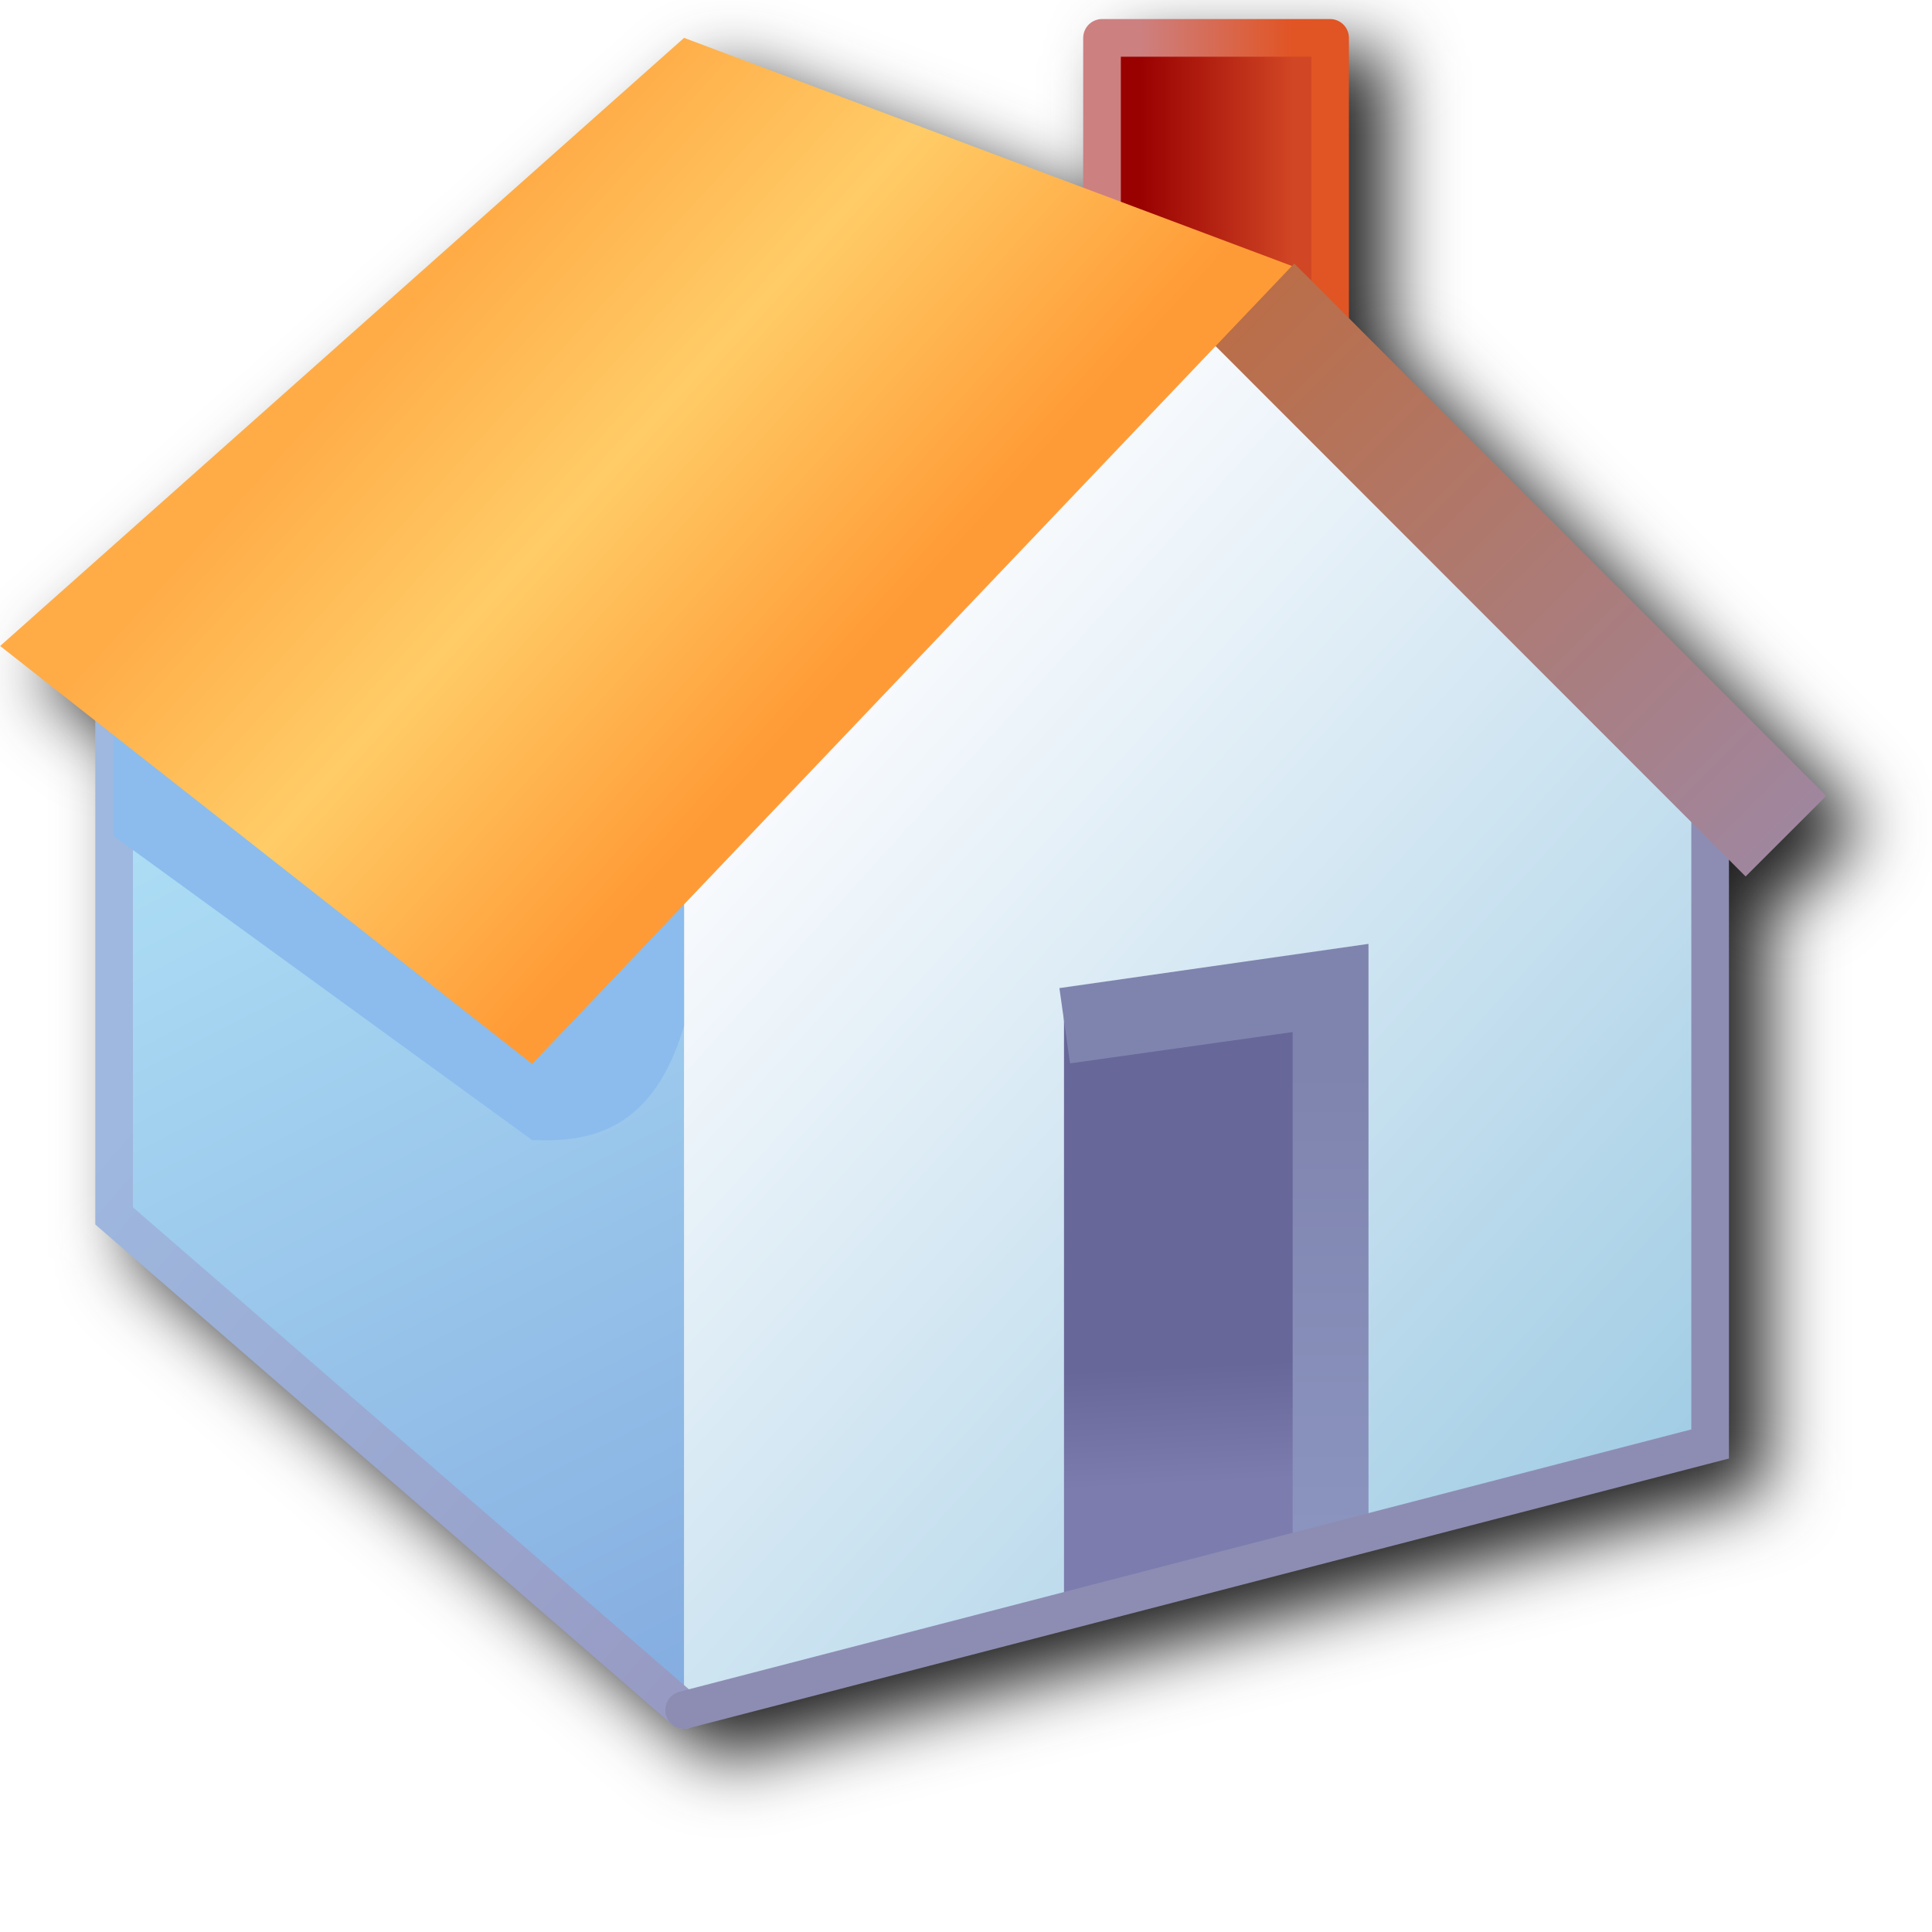
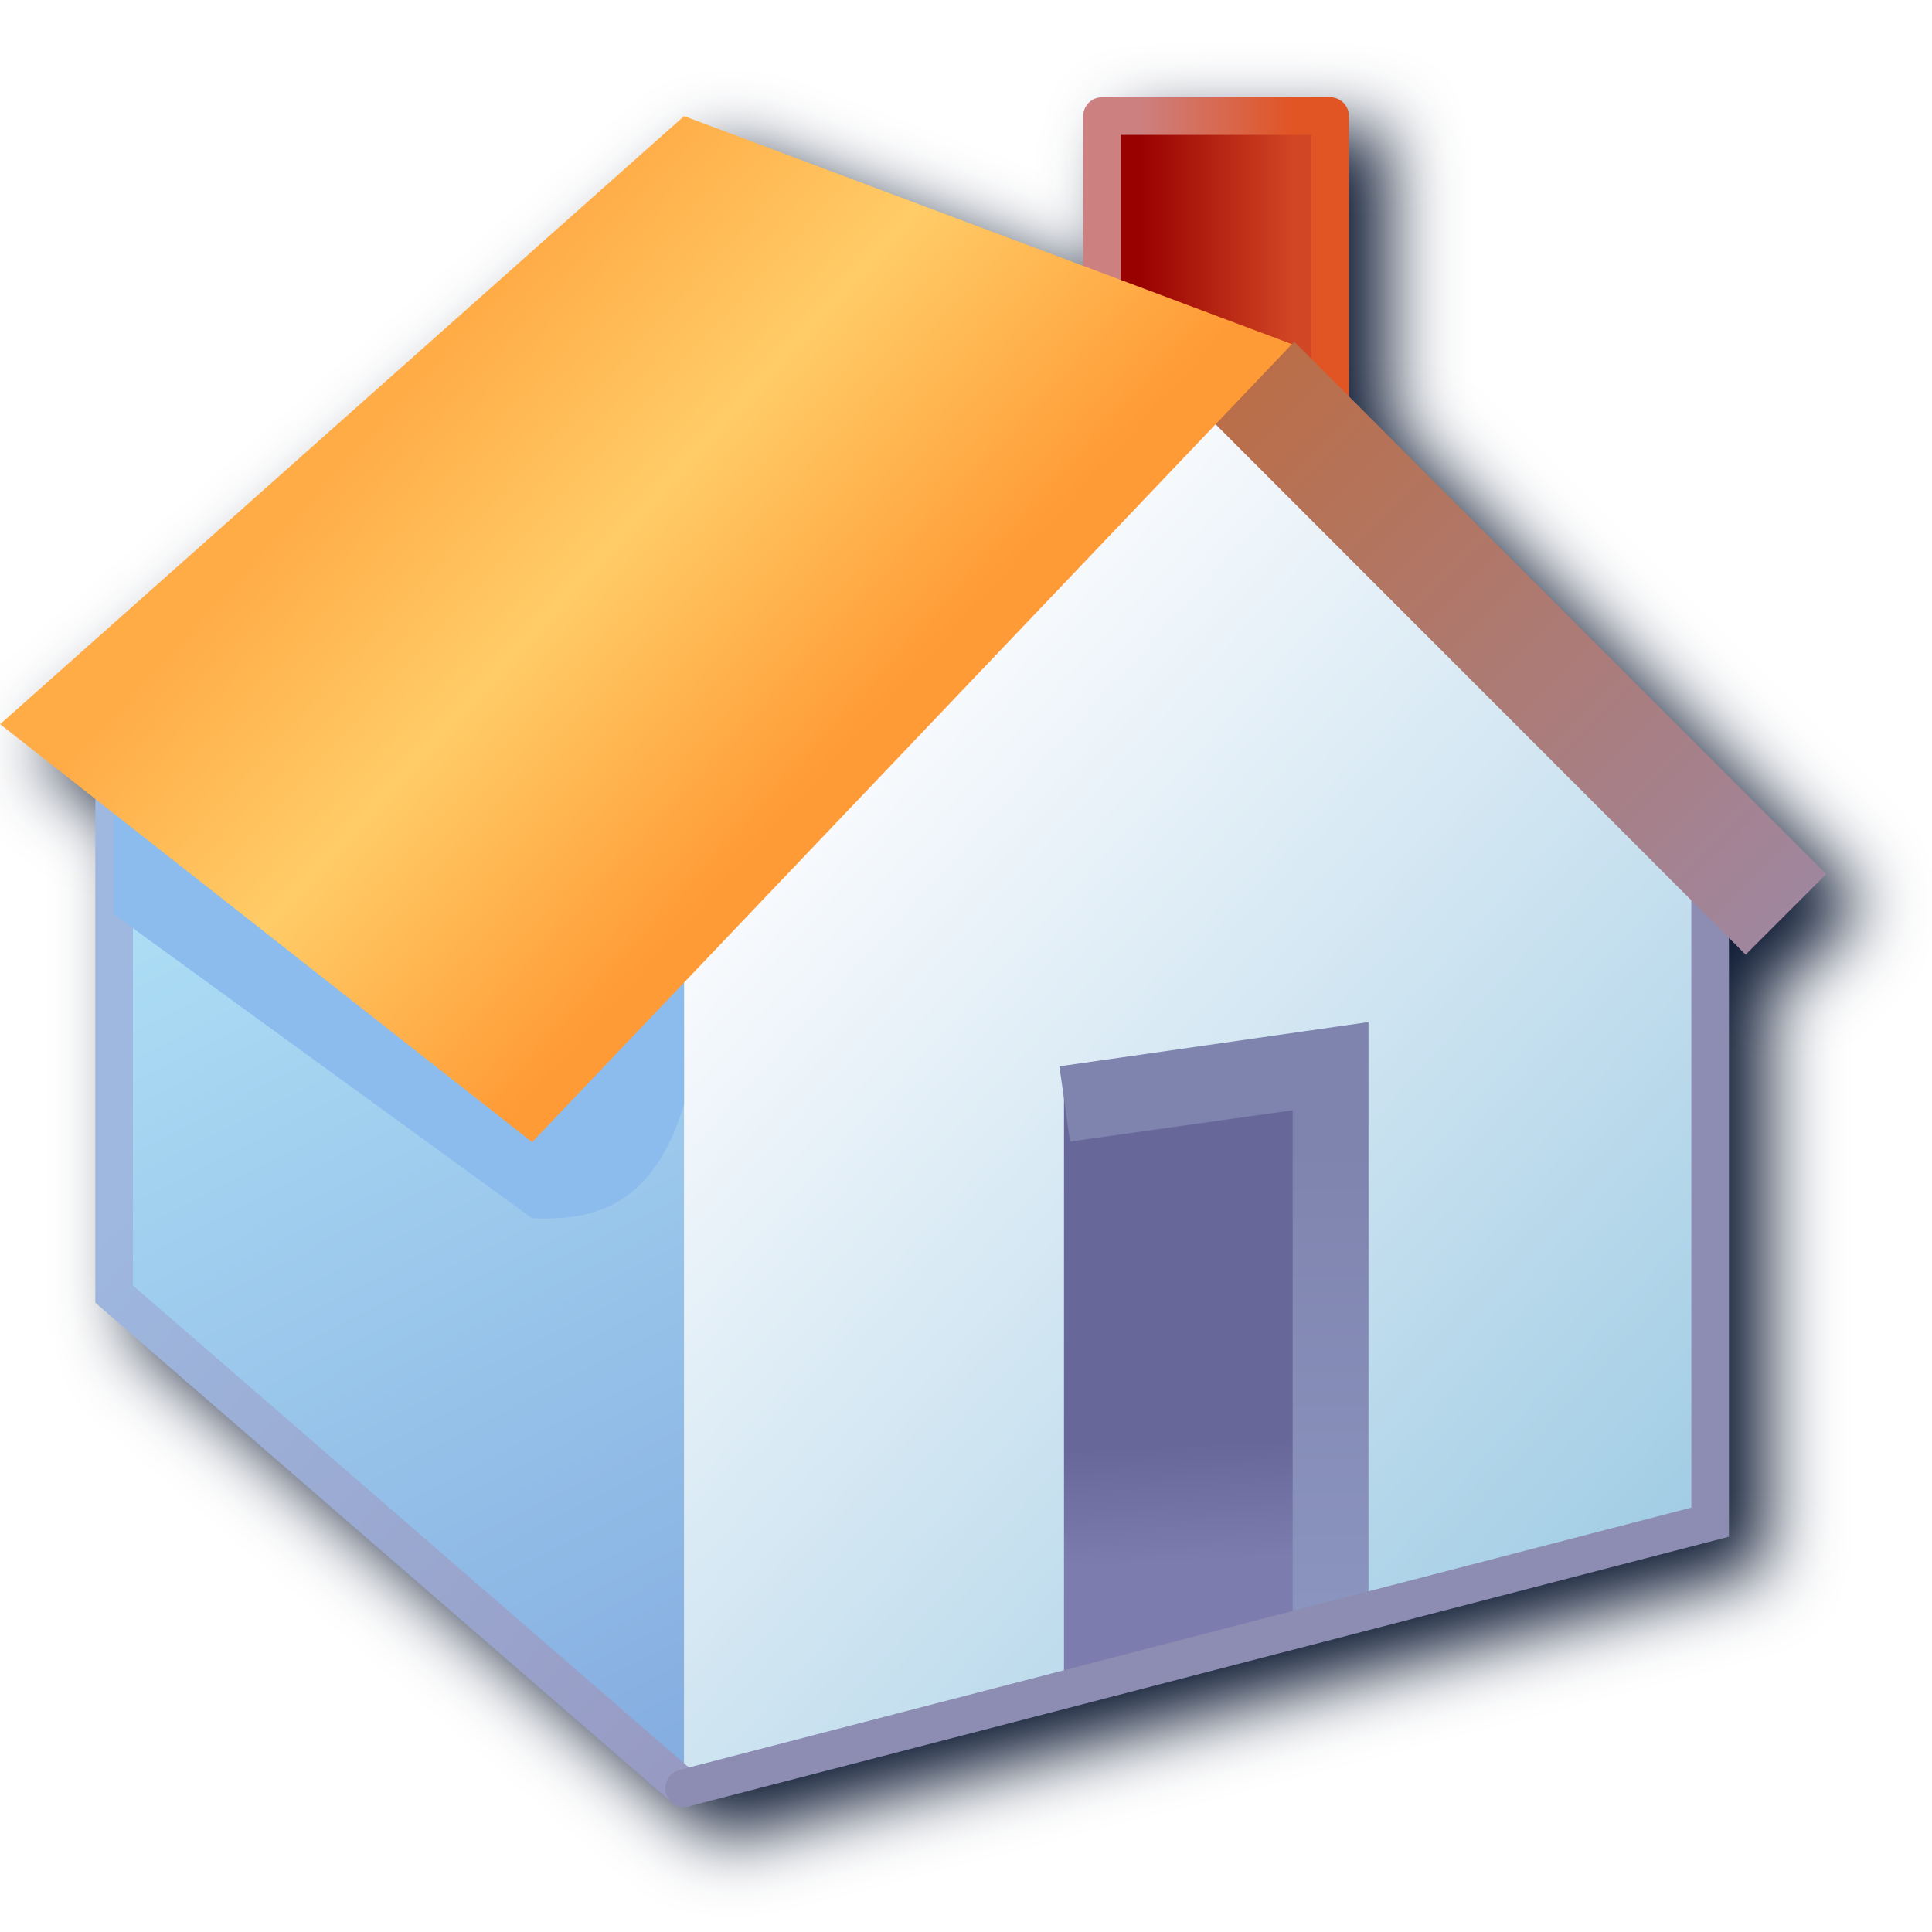
<svg xmlns="http://www.w3.org/2000/svg" xmlns:xlink="http://www.w3.org/1999/xlink" width="256" height="256" viewBox="0 0 256 256" version="1.1" id="svg8">
  <defs id="defs2">
    <linearGradient id="linearGradient1412">
      <stop id="stop1408" offset="0" style="stop-color:#cd8080;stop-opacity:1" />
      <stop id="stop1410" offset="1" style="stop-color:#e15424;stop-opacity:1" />
    </linearGradient>
    <linearGradient id="linearGradient1404">
      <stop id="stop1400" offset="0" style="stop-color:#990101;stop-opacity:1" />
      <stop id="stop1402" offset="1" style="stop-color:#d14624;stop-opacity:1" />
    </linearGradient>
    <linearGradient id="linearGradient1390">
      <stop id="stop1386" offset="0" style="stop-color:#ba6e48;stop-opacity:1" />
      <stop id="stop1388" offset="1" style="stop-color:#a0869e;stop-opacity:1" />
    </linearGradient>
    <linearGradient id="linearGradient1362">
      <stop id="stop1358" offset="0" style="stop-color:#9eb8df;stop-opacity:1" />
      <stop id="stop1360" offset="1" style="stop-color:#979ac3;stop-opacity:1" />
    </linearGradient>
    <linearGradient id="linearGradient1352">
      <stop id="stop1348" offset="0" style="stop-color:#84ace0;stop-opacity:1" />
      <stop id="stop1350" offset="1" style="stop-color:#b5e8f9;stop-opacity:1" />
    </linearGradient>
    <linearGradient id="linearGradient1330">
      <stop id="stop1326" offset="0" style="stop-color:#676799;stop-opacity:1;" />
      <stop id="stop1328" offset="1" style="stop-color:#7c7cae;stop-opacity:1" />
    </linearGradient>
    <linearGradient id="linearGradient1322">
      <stop id="stop1318" offset="0" style="stop-color:#7f84ae;stop-opacity:1" />
      <stop id="stop1320" offset="1" style="stop-color:#8b95c0;stop-opacity:1" />
    </linearGradient>
    <linearGradient id="linearGradient1297">
      <stop id="stop1293" offset="0" style="stop-color:#a0cce4;stop-opacity:1" />
      <stop id="stop1295" offset="1" style="stop-color:#f8fafd;stop-opacity:1" />
    </linearGradient>
    <linearGradient id="linearGradient1269">
      <stop id="stop1265" offset="0" style="stop-color:#ffac47;stop-opacity:1" />
      <stop style="stop-color:#ffcc67;stop-opacity:1" offset="0.452" id="stop1273" />
      <stop id="stop1267" offset="1" style="stop-color:#ff9b36;stop-opacity:1" />
    </linearGradient>
    <linearGradient gradientTransform="translate(11.27071,0.2065388)" gradientUnits="userSpaceOnUse" y2="5.085" x2="-9.154" y1="3.762" x1="-10.609" id="linearGradient1271" xlink:href="#linearGradient1269" />
    <linearGradient gradientTransform="translate(6.879167,0.2645834)" gradientUnits="userSpaceOnUse" y2="4.895" x2="-4.498" y1="7.541" x1="-1.587" id="linearGradient1299" xlink:href="#linearGradient1297" />
    <linearGradient gradientUnits="userSpaceOnUse" y2="8.202" x2="-4.233" y1="6.5" x1="-4.233" id="linearGradient1324" xlink:href="#linearGradient1322" />
    <linearGradient gradientUnits="userSpaceOnUse" y2="7.938" x2="-4.63" y1="7.528" x1="-4.651" id="linearGradient1332" xlink:href="#linearGradient1330" />
    <linearGradient gradientTransform="translate(-2.871737,2.645833)" gradientUnits="userSpaceOnUse" y2="2.249" x2="-4.366" y1="6.085" x1="-2.381" id="linearGradient1354" xlink:href="#linearGradient1352" />
    <linearGradient gradientTransform="translate(-5.649862,-1.058333)" gradientUnits="userSpaceOnUse" y2="9.79" x2="0.397" y1="7.938" x1="-1.72" id="linearGradient1364" xlink:href="#linearGradient1362" />
    <linearGradient gradientTransform="translate(-3.571875,0.7937497)" gradientUnits="userSpaceOnUse" y2="4.895" x2="9.128" y1="3.043" x1="7.276" id="linearGradient1392" xlink:href="#linearGradient1390" />
    <linearGradient gradientTransform="translate(-2.513542,0.3968751)" gradientUnits="userSpaceOnUse" y2="3.175" x2="6.353" y1="3.175" x1="5.823" id="linearGradient1406" xlink:href="#linearGradient1404" />
    <linearGradient gradientTransform="translate(-6.0676269e-7,0.1322917)" gradientUnits="userSpaceOnUse" y2="3.307" x2="3.839" y1="3.307" x1="3.31" id="linearGradient1414" xlink:href="#linearGradient1412" />
    <filter style="color-interpolation-filters:sRGB" id="filter2362" x="-0.046" y="-0.05" width="1.093" height="1.099">
      <feGaussianBlur stdDeviation="0.123" id="feGaussianBlur2364" />
    </filter>
  </defs>
  <g id="layer1" transform="translate(-12.56771)">
    <g transform="matrix(38.06214,0,0,38.06214,37.7442,-105.7414)" id="g1430">
-       <path id="path2191" style="color:#000000;fill:#212121;fill-opacity:1;stroke-width:0.131;stroke-linejoin:round;-inkscape-stroke:none;filter:url(#filter2362)" d="m 3.307,2.951 a 0.066,0.066 0 0 0 -0.066,0.064 v 0.521 L 1.851,3.016 -0.53,5.132 -0.199,5.393 V 7.146 L 1.803,8.881 a 0.066,0.066 0 0 0 0.065,0.019 L 5.489,7.961 v -2.086 l 0.059,0.059 L 5.829,5.654 4.167,3.992 V 3.015 a 0.066,0.066 0 0 0 -0.066,-0.064 z" />
-       <g id="g2111">
+       <path id="path2191" style="color:#000000;fill:#0d1a33;fill-opacity:1;stroke-width:0.131;stroke-linejoin:round;-inkscape-stroke:none;filter:url(#filter2362)" d="m 3.307,3.223 a 0.066,0.066 0 0 0 -0.066,0.064 v 0.521 L 1.851,3.288 -0.53,5.404 -0.199,5.665 V 7.418 L 1.803,9.153 a 0.066,0.066 0 0 0 0.065,0.019 L 5.489,8.233 v -2.086 l 0.059,0.059 L 5.829,5.926 4.167,4.264 V 3.287 a 0.066,0.066 0 0 0 -0.066,-0.064 z" />
+       <g id="g2111" transform="translate(0,0.272221)">
        <rect style="fill:url(#linearGradient1406);fill-opacity:1;stroke:url(#linearGradient1414);stroke-width:0.131;stroke-linecap:butt;stroke-linejoin:round;stroke-miterlimit:4;stroke-dasharray:none;stroke-opacity:1" id="rect1398" width="0.794" height="1.455" x="3.175" y="2.91" rx="0" ry="0" />
        <g id="g1382">
          <path id="path1291" d="M 1.659,8.697 1.588,5.953 3.572,3.836 5.292,5.424 v 2.381 z" style="fill:url(#linearGradient1299);fill-opacity:1;stroke:none;stroke-width:0.265px;stroke-linecap:butt;stroke-linejoin:miter;stroke-opacity:1" />
          <g transform="translate(8.204634)" id="g1336">
            <path style="fill:url(#linearGradient1332);fill-opacity:1;stroke:none;stroke-width:0.265px;stroke-linecap:butt;stroke-linejoin:miter;stroke-opacity:1" d="M -5.162,8.334 V 6.218 l 1.058,-0.132 2e-7,1.984 z" id="path1314" />
            <path style="color:#000000;fill:url(#linearGradient1324);-inkscape-stroke:none" d="m -4.102,6.064 -1.076,0.154 0.037,0.262 0.775,-0.109 v 1.83 l 0.264,-0.068 z" id="path1316" />
          </g>
        </g>
        <g id="g1368" transform="translate(6.972779)">
          <path id="path1338" d="M -5.253,8.731 V 5.821 L -7.237,4.895 v 2.117 z" style="fill:url(#linearGradient1354);fill-opacity:1;stroke:none;stroke-width:0.265px;stroke-linecap:butt;stroke-linejoin:miter;stroke-opacity:1" />
          <path id="path1356" d="M -5.253,8.731 -7.237,7.011 V 5.159" style="fill:none;stroke:url(#linearGradient1364);stroke-width:0.131;stroke-linecap:round;stroke-linejoin:miter;stroke-miterlimit:4;stroke-dasharray:none;stroke-opacity:1" />
        </g>
        <path style="fill:#8bbced;fill-opacity:1;stroke:none;stroke-width:0.265px;stroke-linecap:round;stroke-linejoin:miter;stroke-opacity:1" d="M -0.265,5.689 1.191,6.747 c 0.215,0.009 0.422,-0.041 0.529,-0.397 V 5.556 L -0.265,5.027 Z" id="path1370" />
        <g id="g1396">
          <path id="path1289" d="M 5.292,5.424 V 7.805 L 1.72,8.731" style="fill:none;fill-opacity:1;stroke:#8d8db3;stroke-width:0.131;stroke-linecap:round;stroke-linejoin:miter;stroke-miterlimit:4;stroke-dasharray:none;stroke-opacity:1" />
          <path id="path1384" d="M 3.704,3.836 5.556,5.689" style="fill:none;stroke:url(#linearGradient1392);stroke-width:0.397;stroke-linecap:butt;stroke-linejoin:miter;stroke-miterlimit:4;stroke-dasharray:none;stroke-opacity:1" />
        </g>
        <path style="fill:url(#linearGradient1271);fill-opacity:1;stroke:none;stroke-width:0.265;stroke-linecap:butt;stroke-linejoin:miter;stroke-miterlimit:4;stroke-dasharray:none;stroke-opacity:1" d="M 1.191,6.482 3.836,3.704 1.72,2.91 -0.661,5.027 Z" id="path1255" />
      </g>
    </g>
  </g>
</svg>
